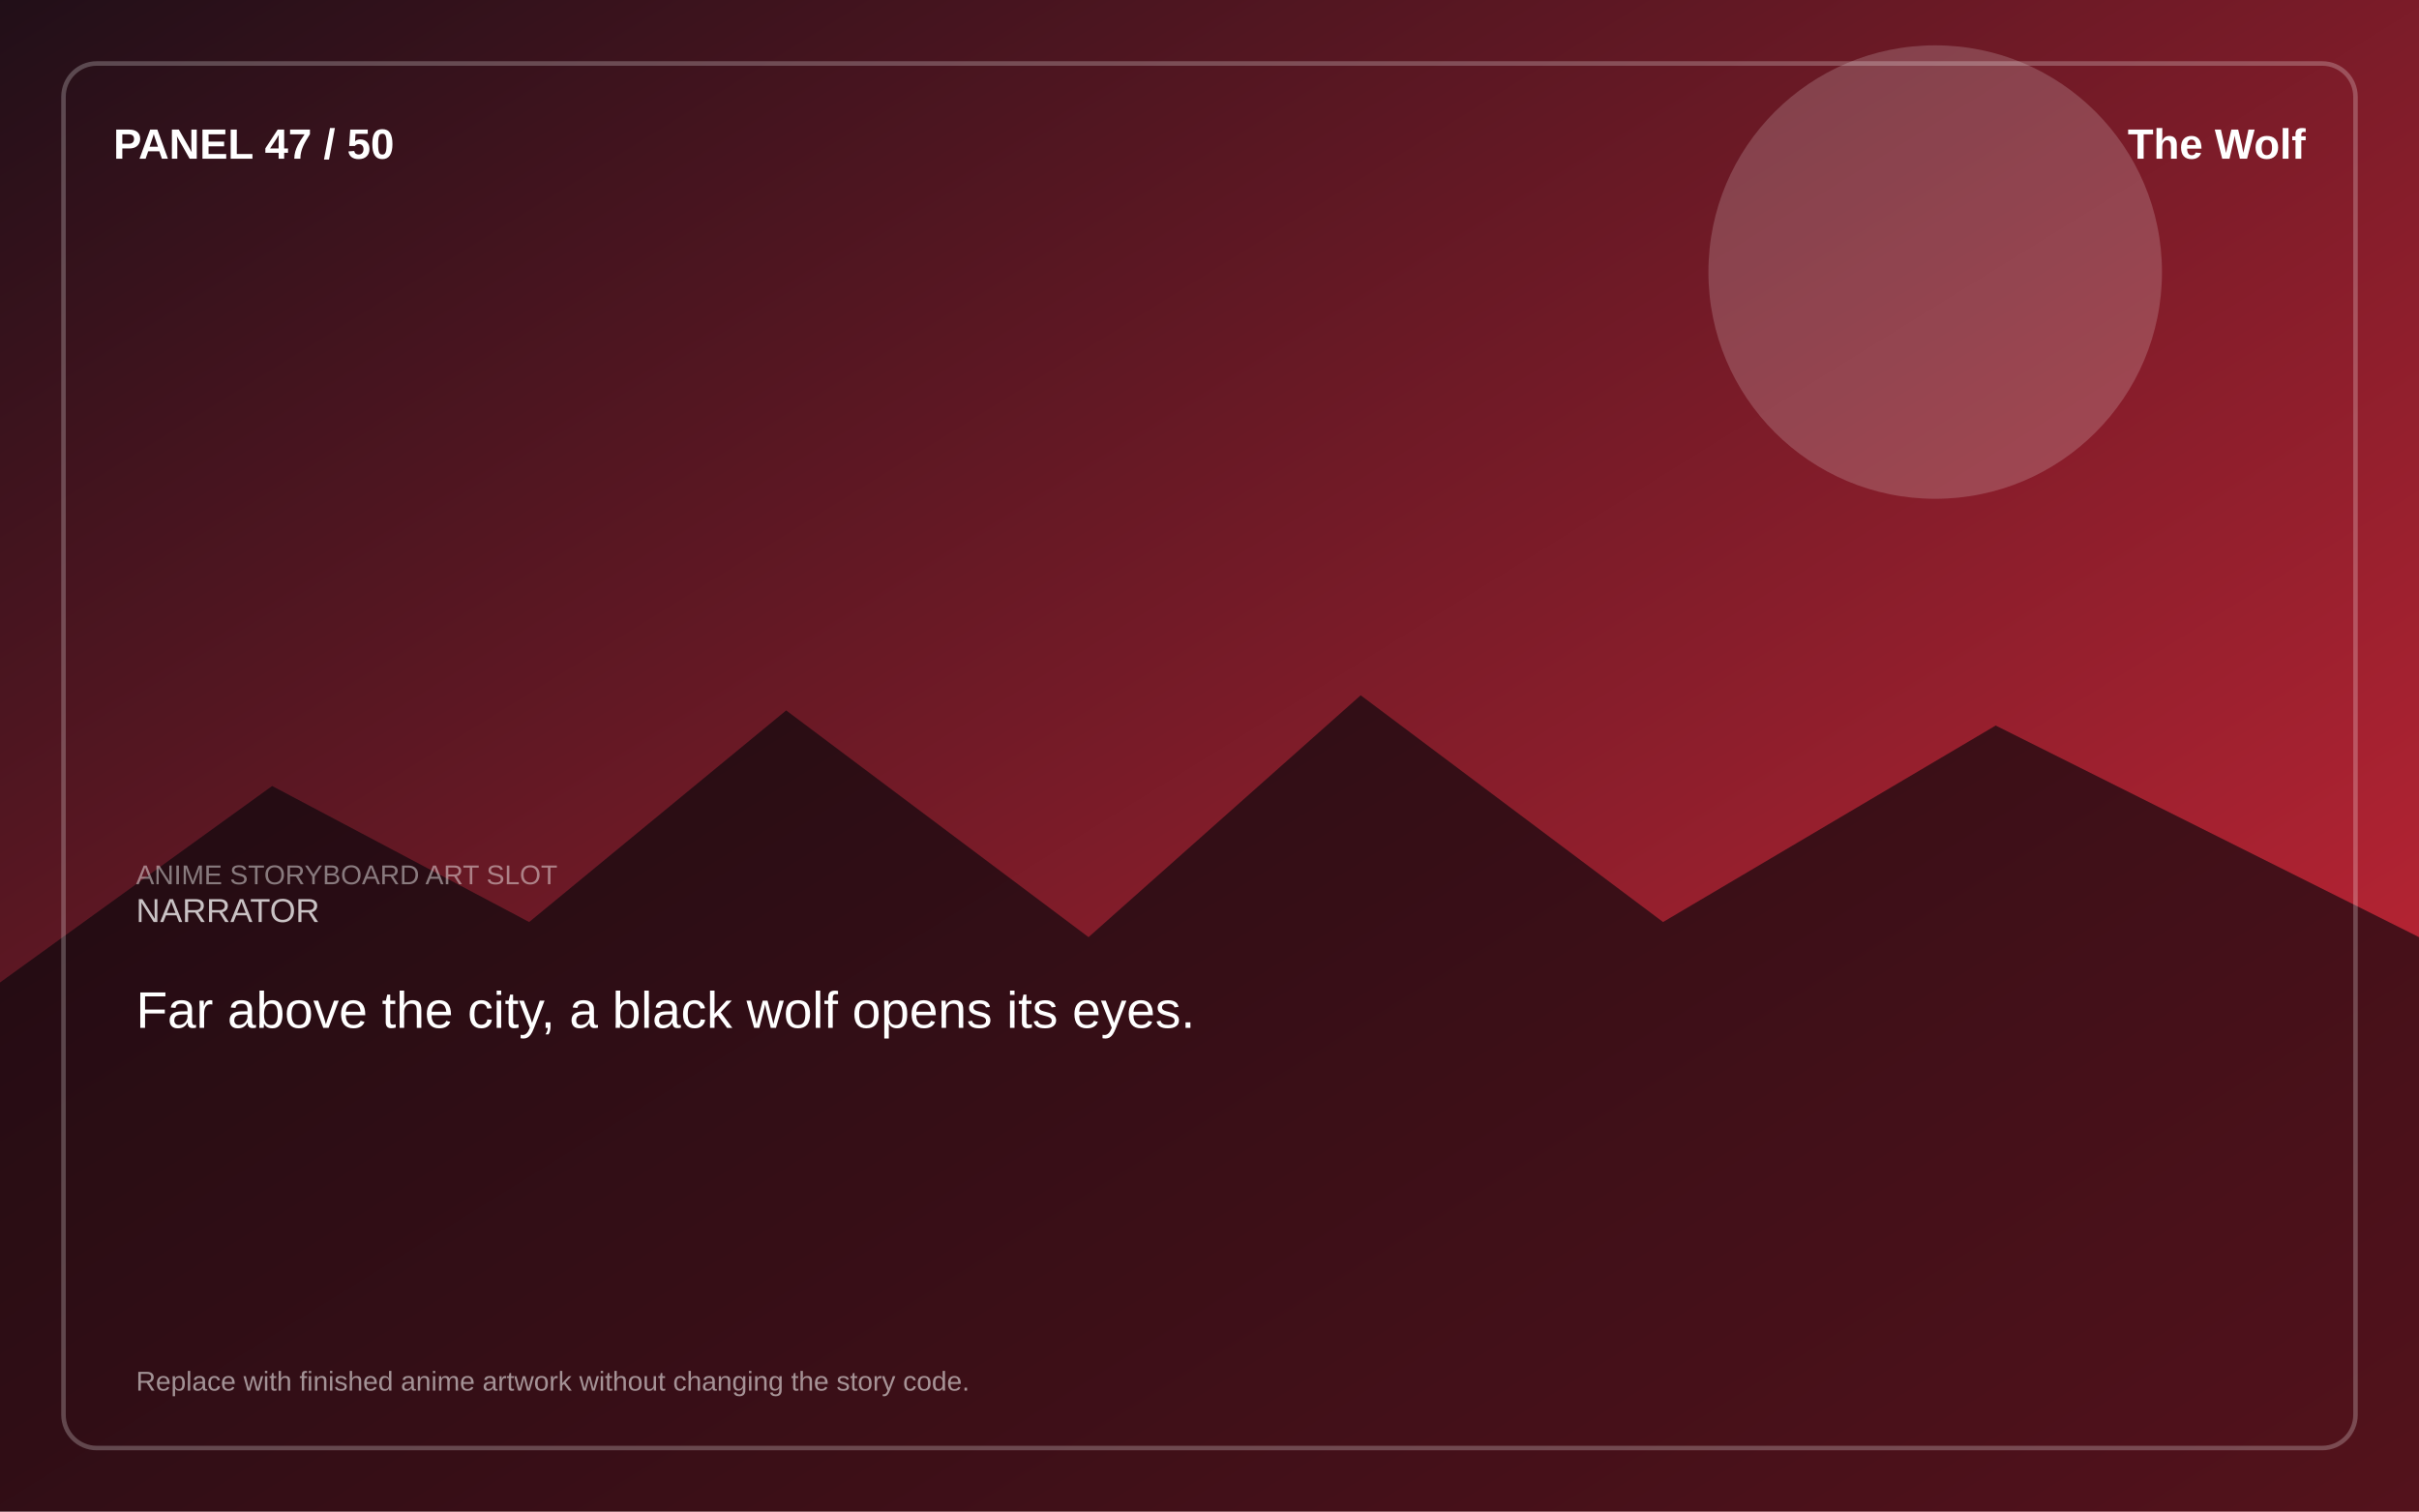
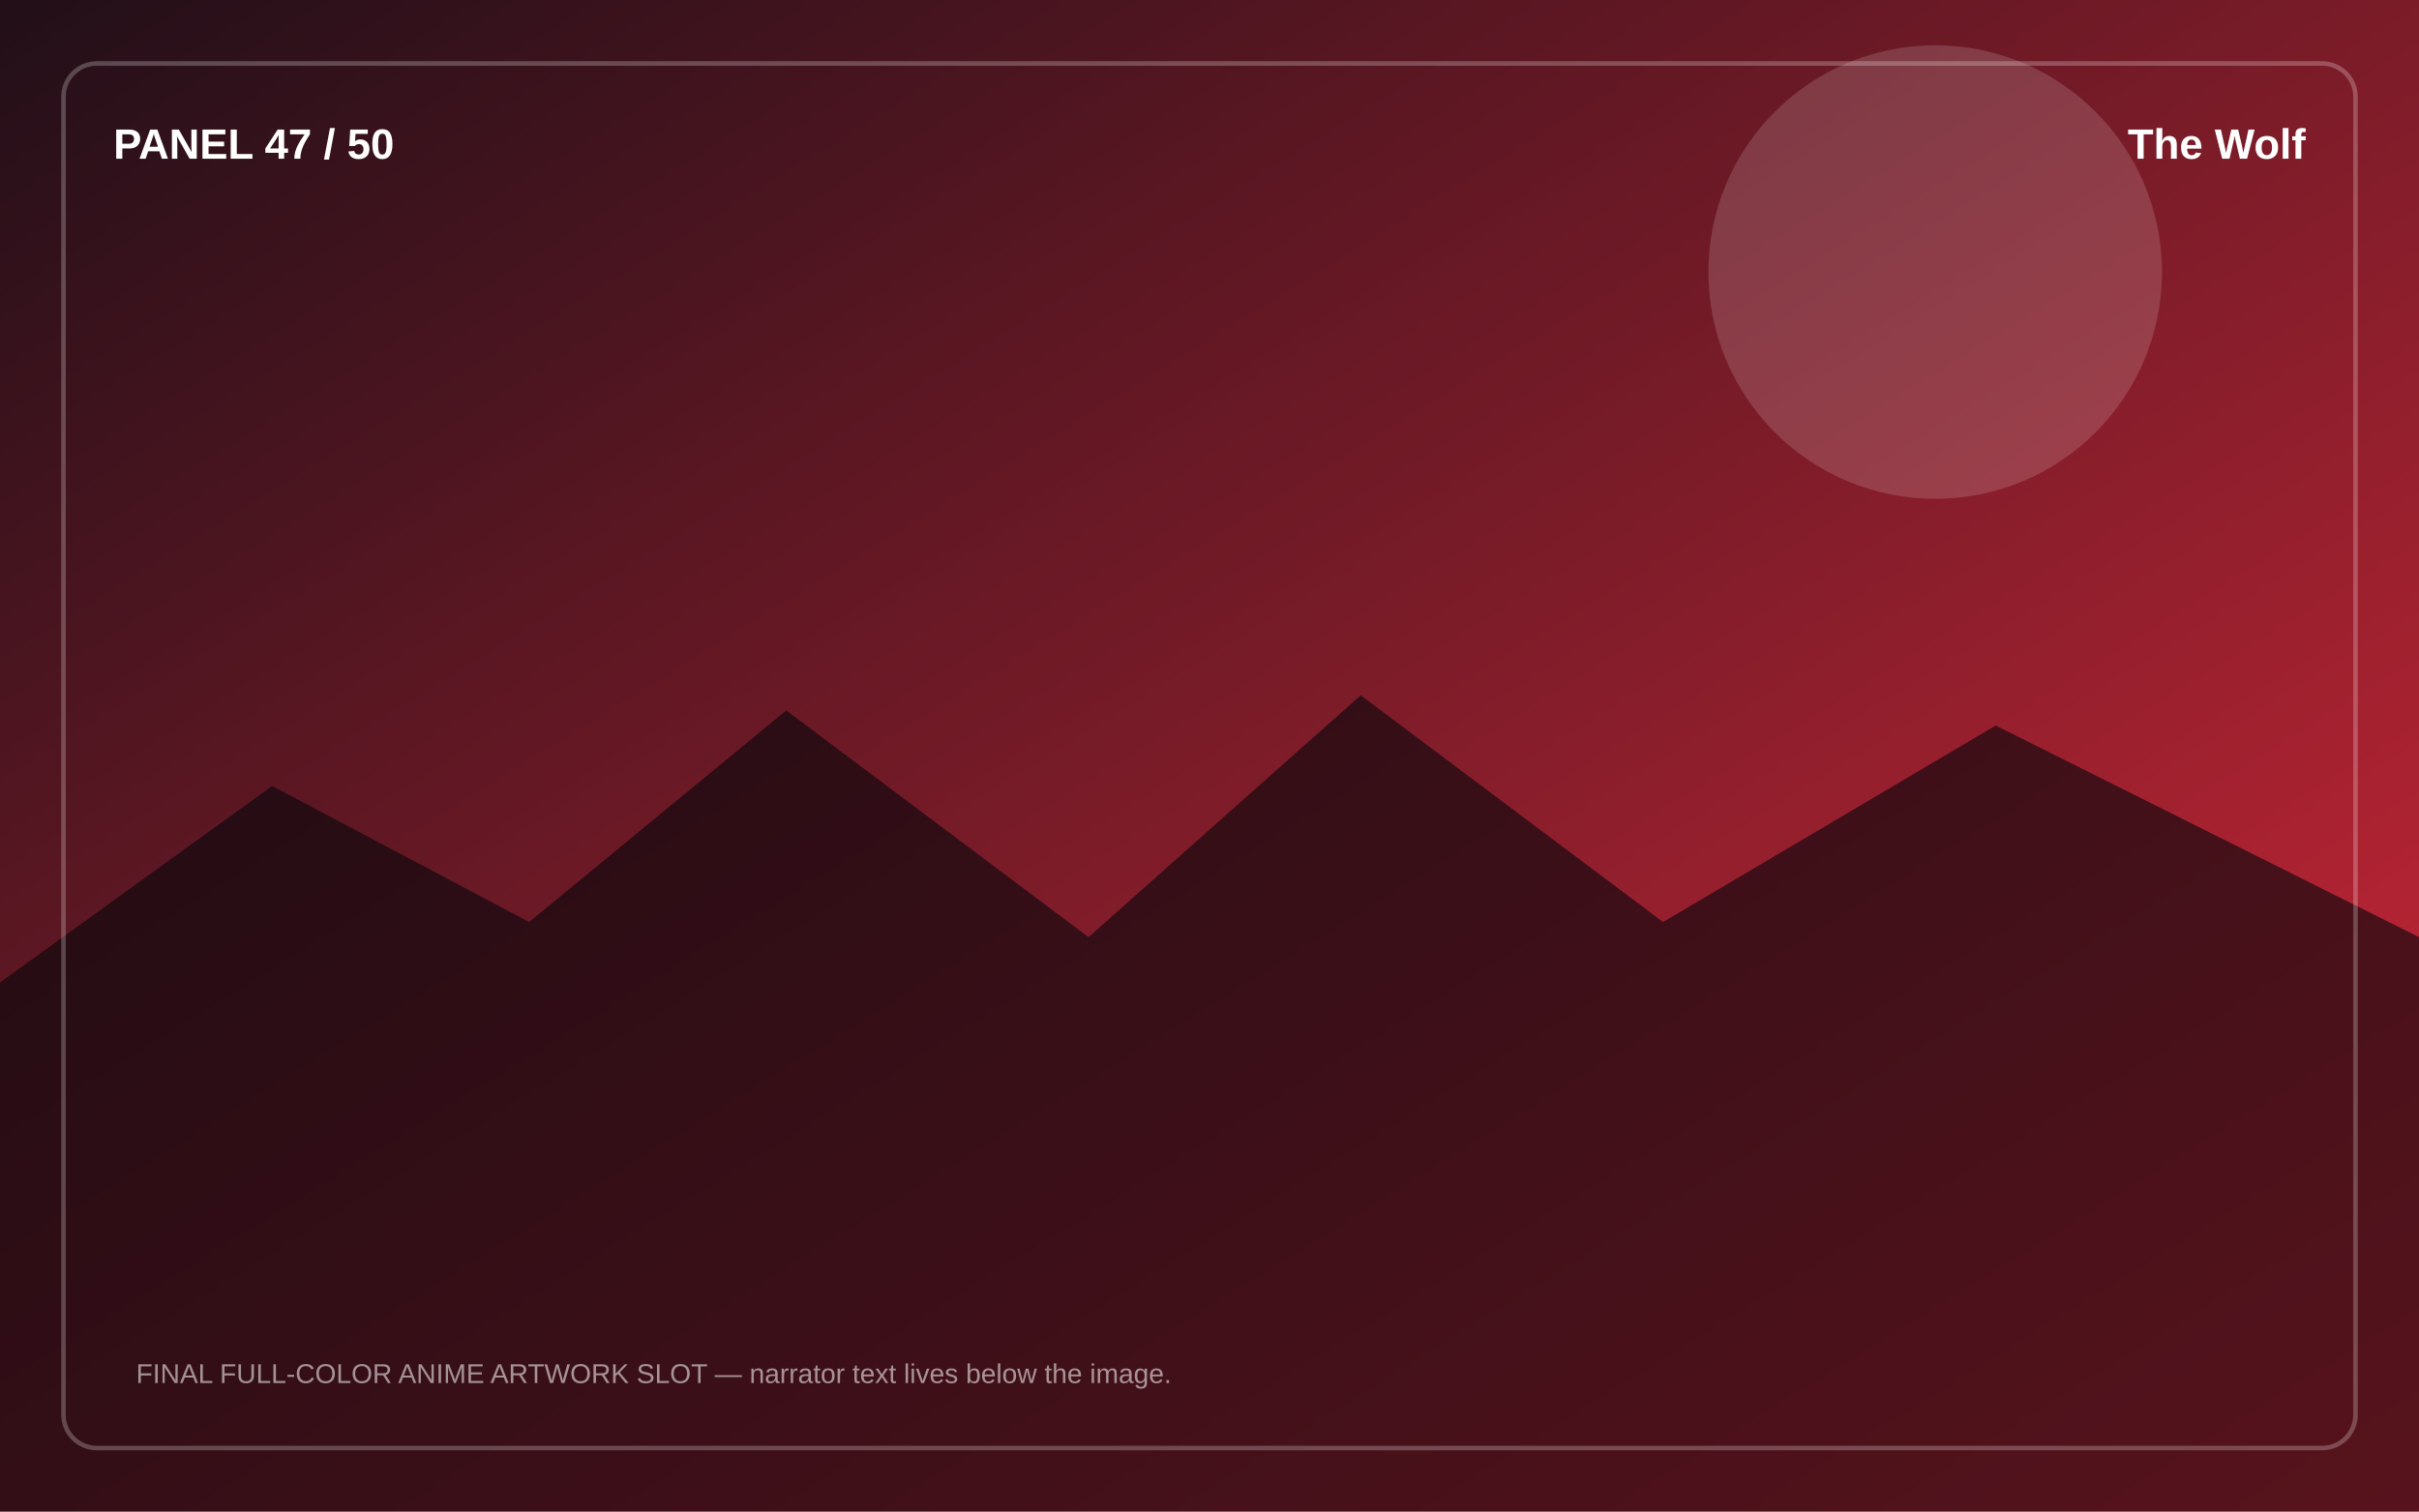
- <svg xmlns="http://www.w3.org/2000/svg" width="1600" height="1000">
+ <svg xmlns="http://www.w3.org/2000/svg" width="1600" height="1000" viewBox="0 0 1600 1000">
  <defs>
    <linearGradient id="g" x1="0" y1="0" x2="1" y2="1">
      <stop stop-color="#210f18" />
      <stop offset="1" stop-color="#d62839" />
    </linearGradient>
  </defs>
  <rect width="1600" height="1000" fill="url(#g)" />
-   <circle cx="1280" cy="180" r="150" fill="#fff" opacity=".18" />
-   <path d="M0 650 L180 520 350 610 520 470 720 620 900 460 1100 610 1320 480 1600 620 1600 1000 0 1000Z" fill="#03050a" opacity=".62" />
+   <circle cx="1280" cy="180" r="150" fill="#fff" opacity=".15" />
+   <path d="M0 650 L180 520 350 610 520 470 720 620 900 460 1100 610 1320 480 1600 620 1600 1000 0 1000Z" fill="#03050a" opacity=".60" />
  <rect x="42" y="42" width="1516" height="916" rx="22" fill="none" stroke="#fff" stroke-opacity=".24" stroke-width="3" />
  <text x="75" y="105" fill="#fff" font-family="Arial,sans-serif" font-size="28" font-weight="700">PANEL 47 / 50</text>
  <text x="1525" y="105" text-anchor="end" fill="#fff" font-family="Arial,sans-serif" font-size="28" font-weight="700">The Wolf</text>
-   <text x="90" y="610" fill="#fff" opacity=".75" font-family="Arial,sans-serif" font-size="22">NARRATOR</text>
-   <text x="90" y="585" fill="#fff" opacity=".45" font-family="Arial,sans-serif" font-size="18">ANIME STORYBOARD ART SLOT</text>
-   <text x="90" y="680" fill="#fff" font-family="Arial,sans-serif" font-size="34">Far above the city, a black wolf opens its eyes.</text>
-   <text x="90" y="920" fill="#fff" opacity=".55" font-family="Arial,sans-serif" font-size="18">Replace with finished anime artwork without changing the story code.</text>
+   <text x="90" y="915" fill="#fff" opacity=".55" font-family="Arial,sans-serif" font-size="18">FINAL FULL-COLOR ANIME ARTWORK SLOT — narrator text lives below the image.</text>
</svg>
